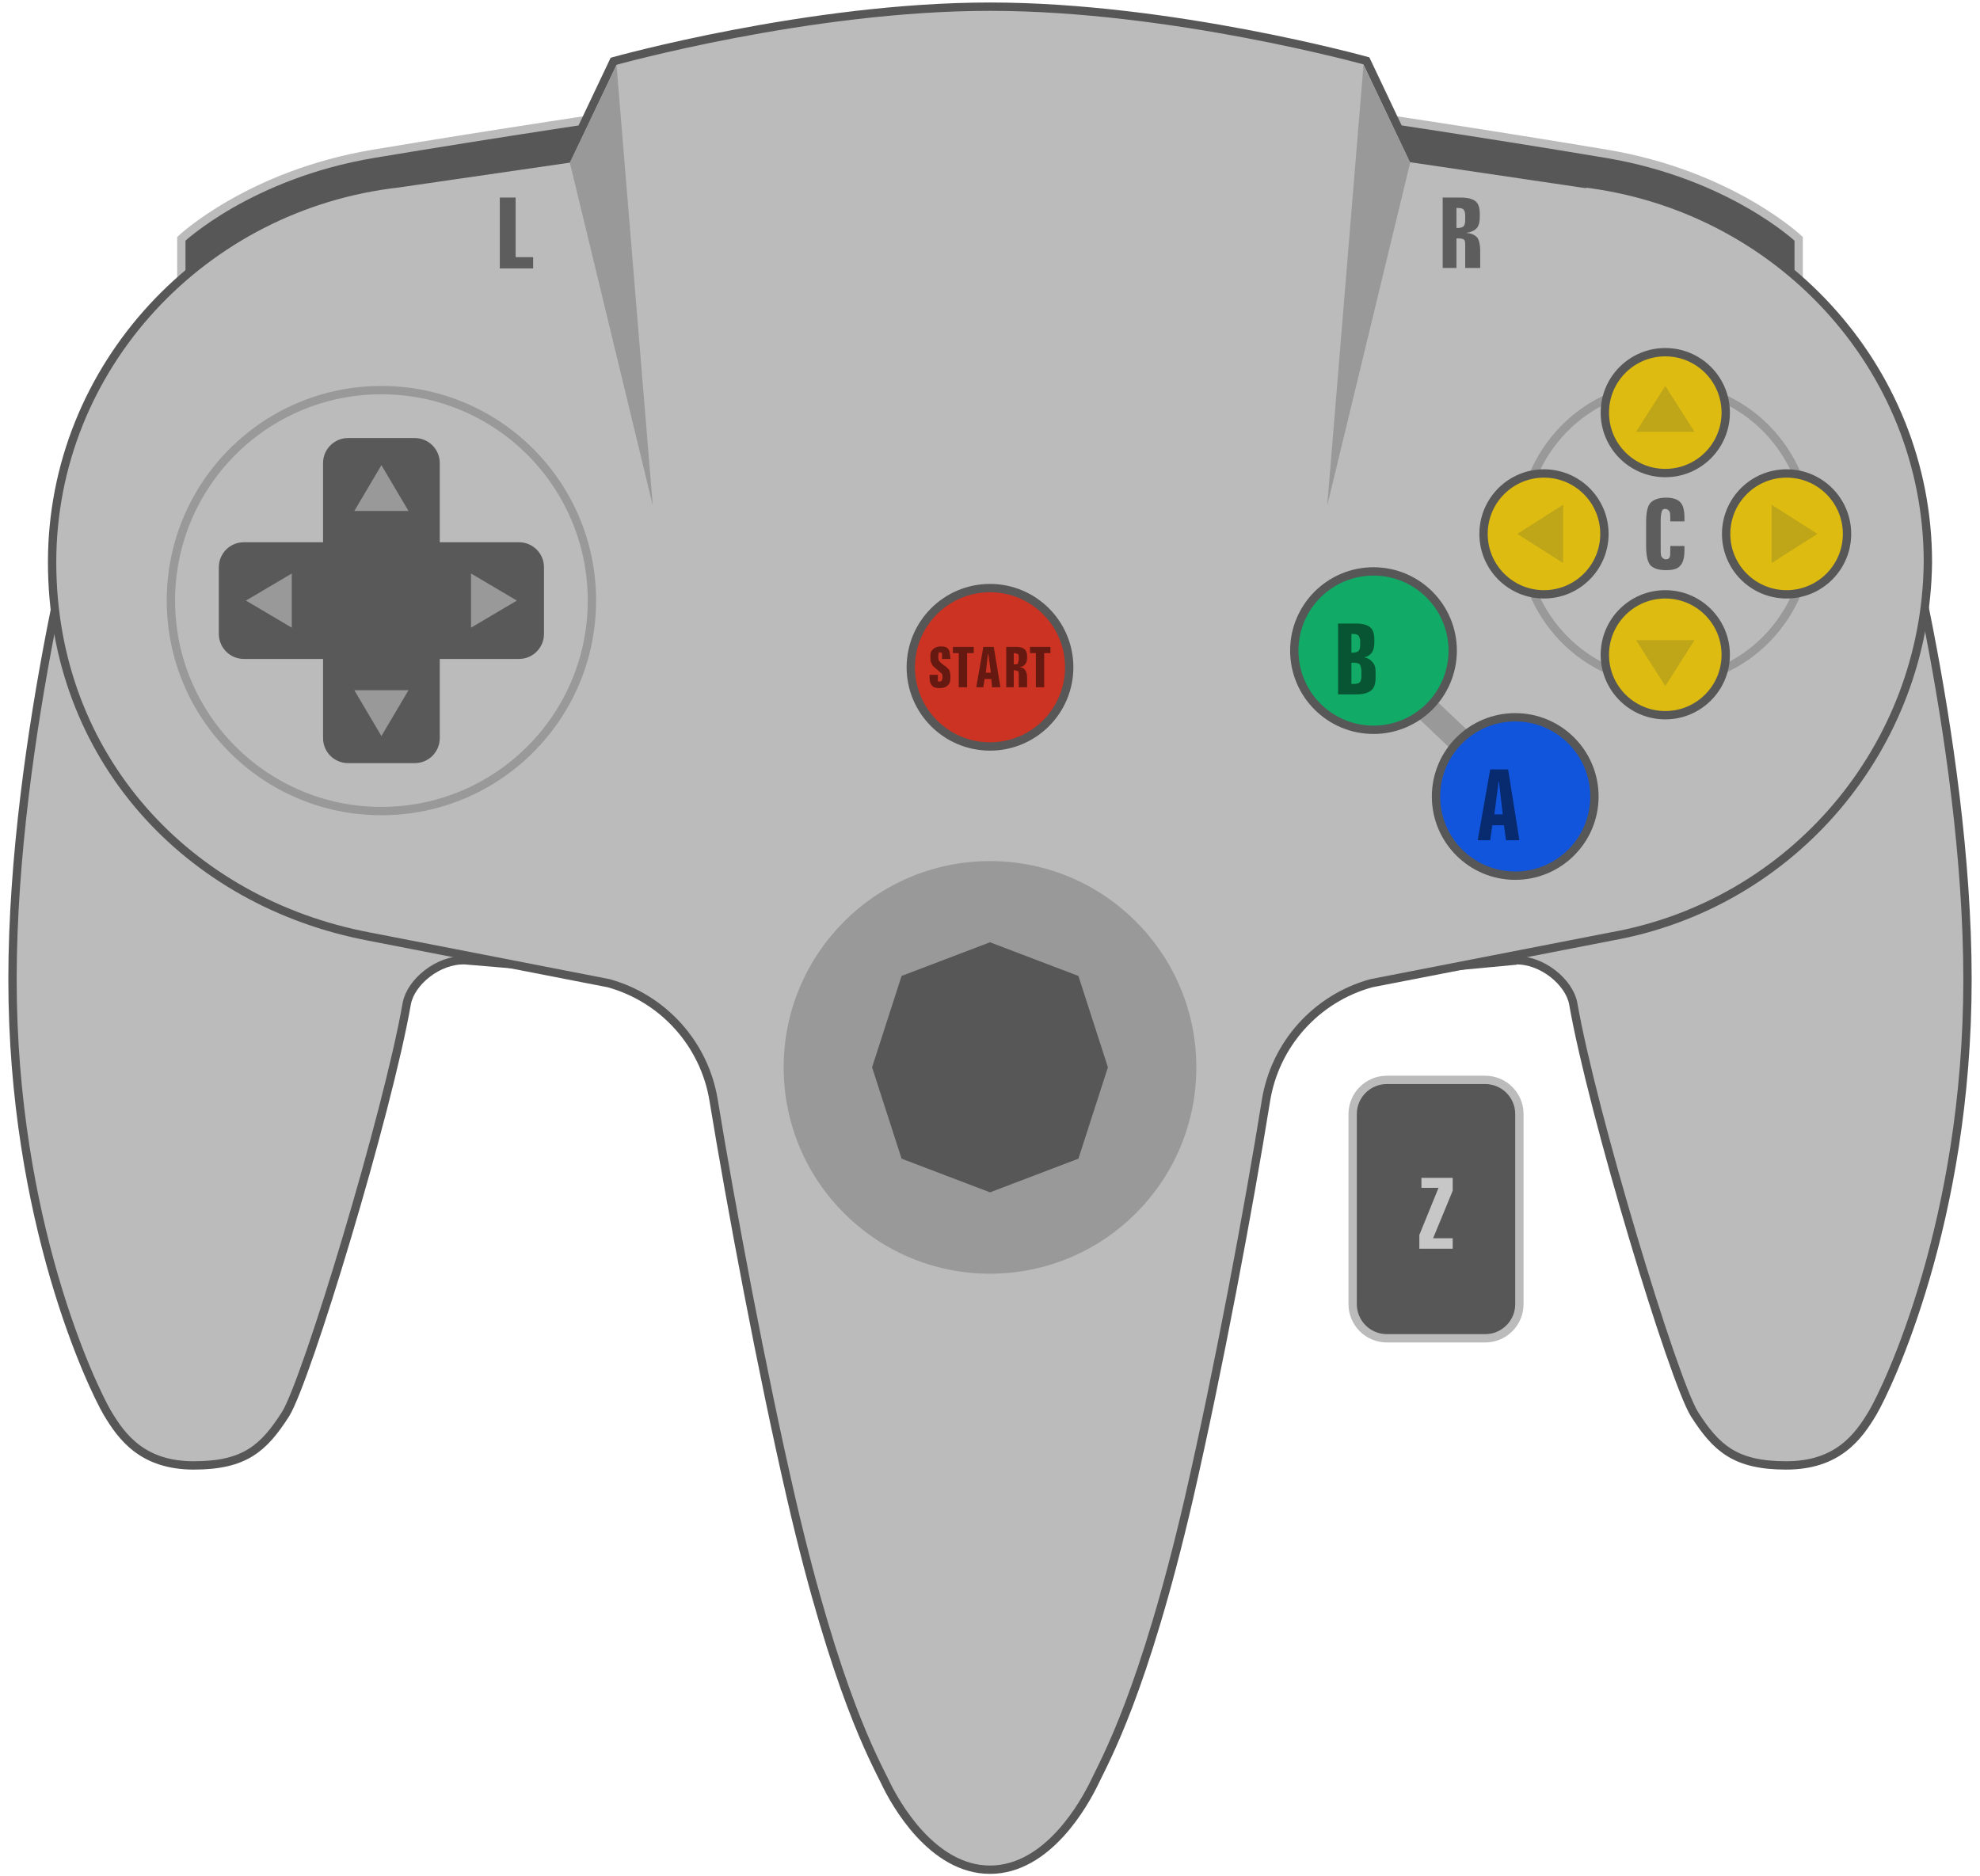
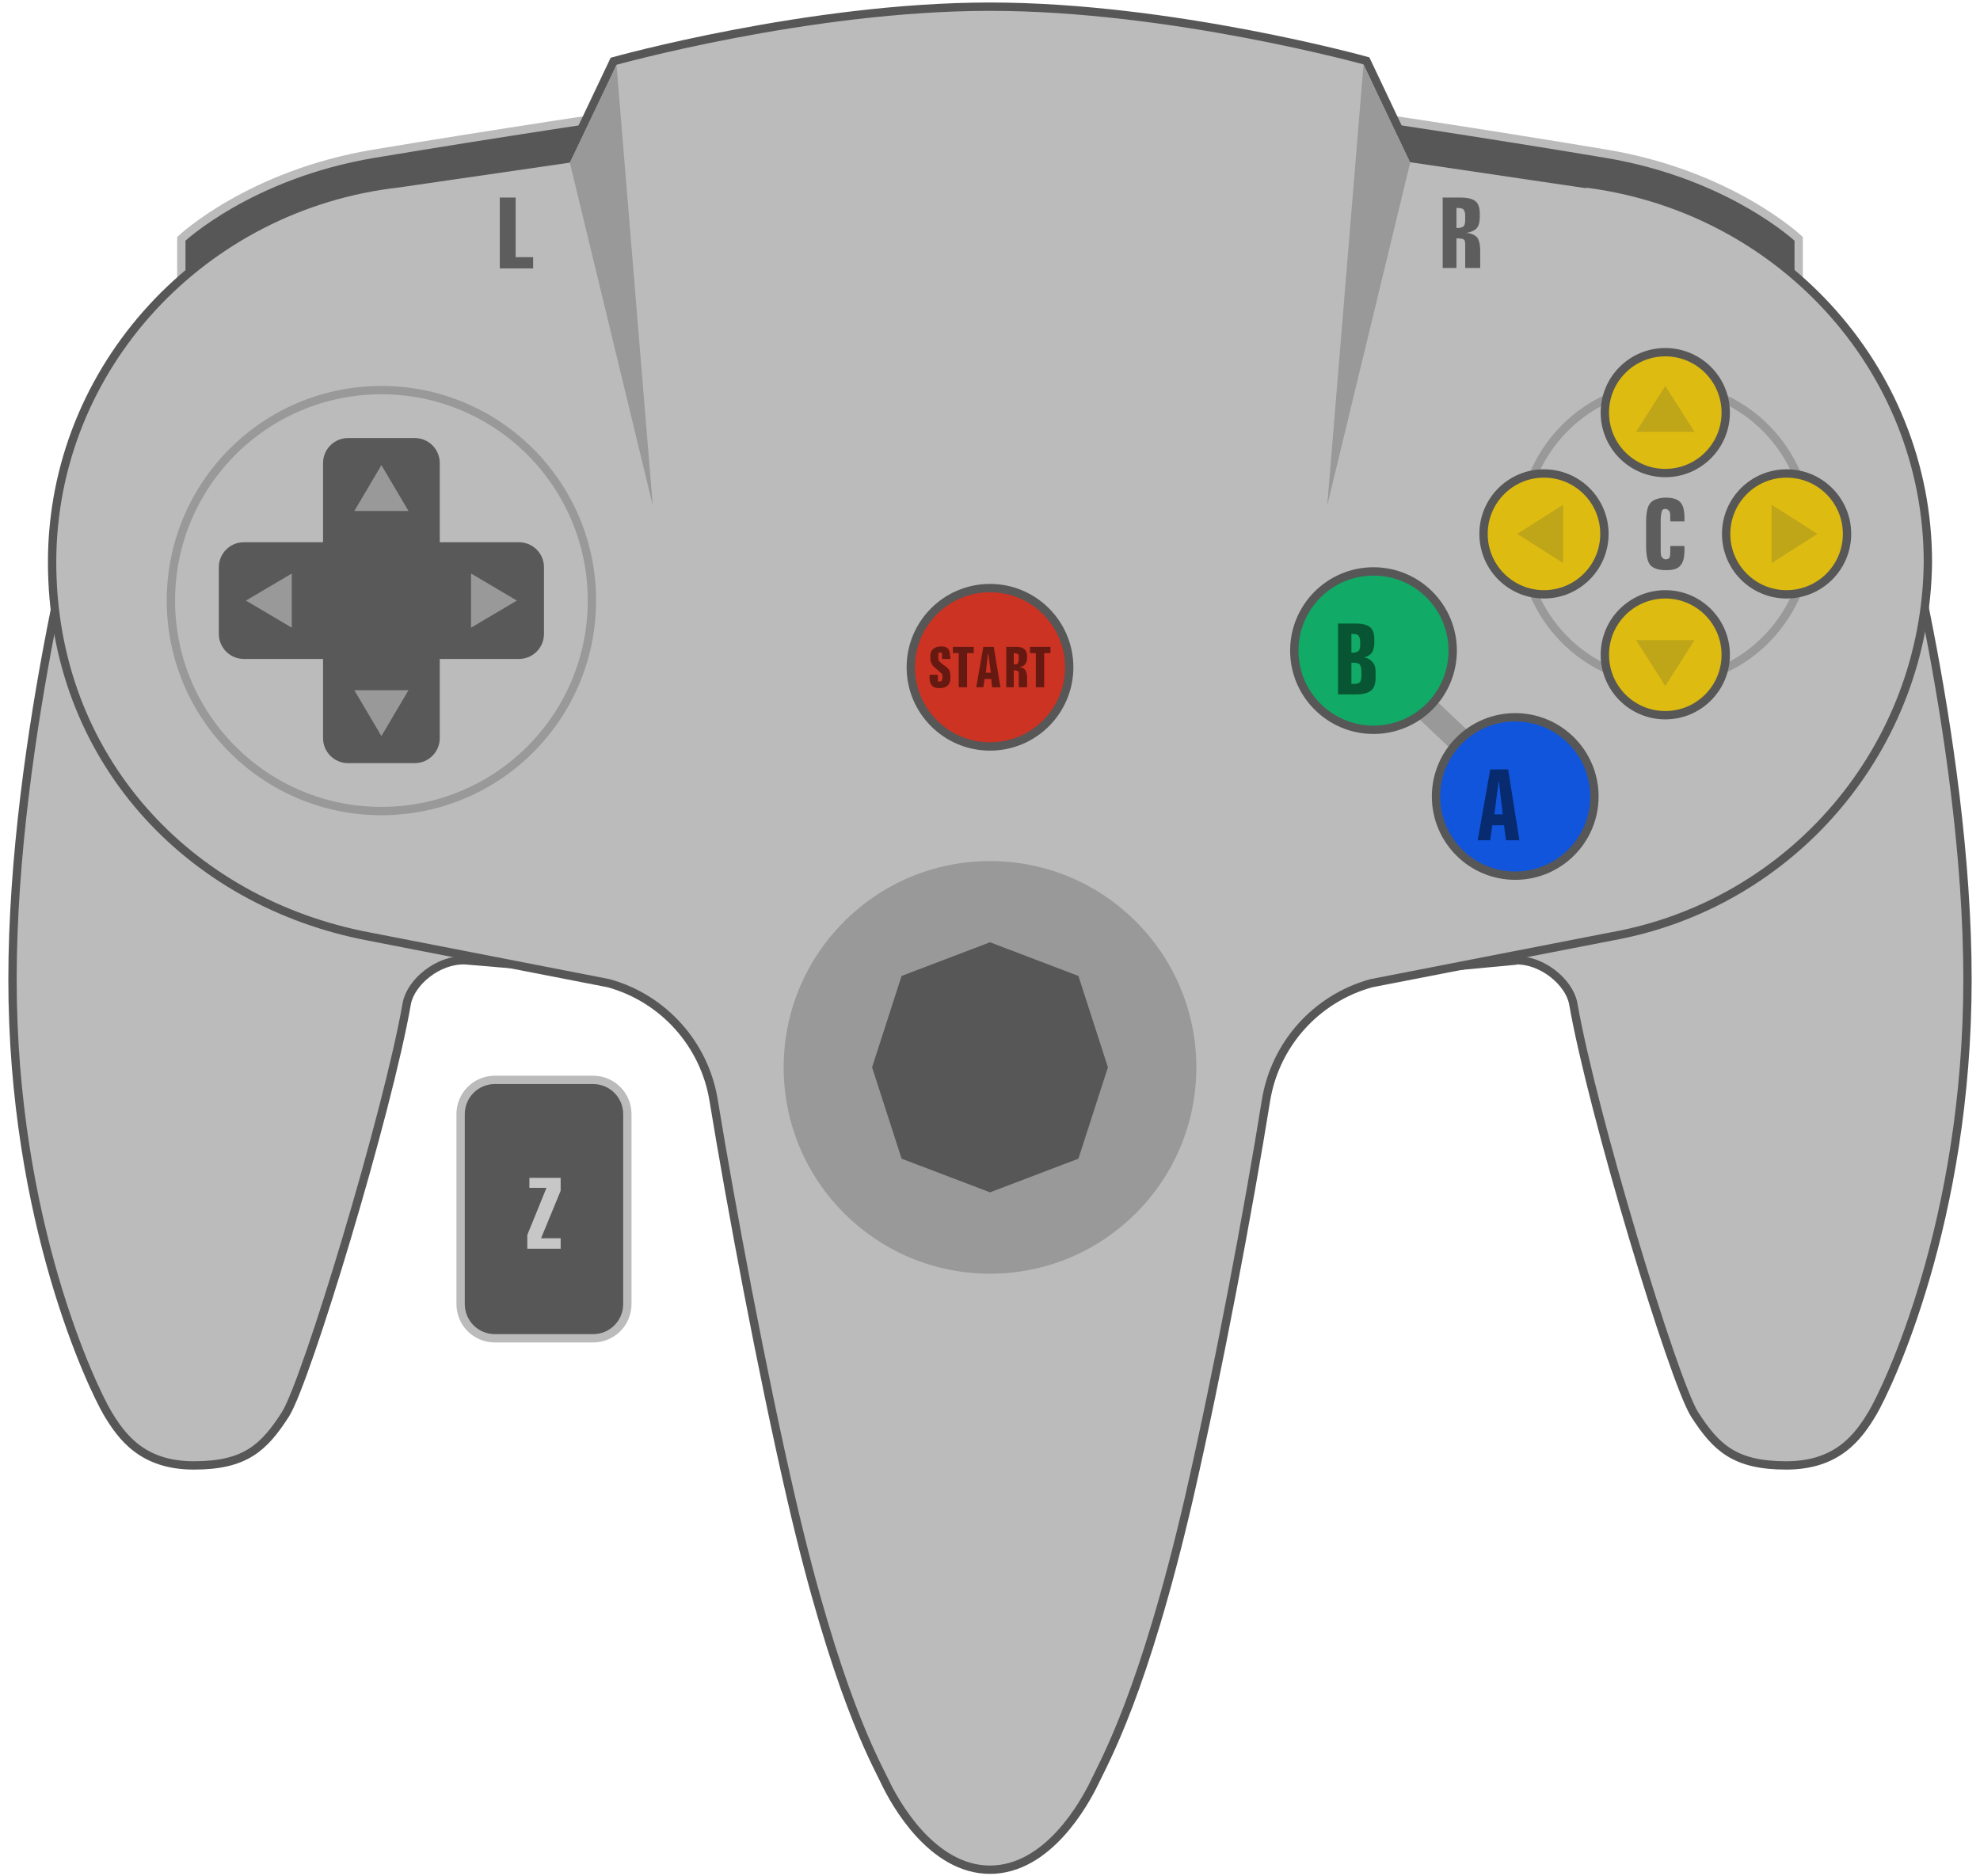
<svg xmlns="http://www.w3.org/2000/svg" version="1.1" viewBox="0 0 475 450">
  <defs>
    <style>.cls-1{fill:#575757}.cls-12{fill:none;stroke:#999}.cls-8{stroke:#575757}.cls-12,.cls-8{stroke-width:2px}.cls-15,.cls-1,.cls-16{fill-rule:evenodd}.cls-8{fill:#db1}.cls-15{fill:#999}.cls-20{fill:#595959}.cls-16{fill:#bfa518}.cls-22{opacity:.5}</style>
  </defs>
  <g id="Controller">
    <g id="triggers">
-       <rect x="324.5" y="259.1" width="40" height="62" rx="8.2" ry="8.2" style="fill:#575757;stroke-width:2px;stroke:#bbb" />
+       <rect x="110.5" y="259.1" width="40" height="62" rx="8.2" ry="8.2" style="fill:#575757;stroke-width:2px;stroke:#bbb" />
      <path d="M43.5 79V57.3s16.3-15.4 46.1-20.4c29.9-5 61.7-9.7 61.7-9.7l5.2 33.3-113 18.7Z" style="fill-rule:evenodd;fill:#575757;stroke-width:2px;stroke:#bbb" />
      <path d="m431.5 79v-21.7s-16.3-15.4-46.1-20.4-61.6-9.7-61.6-9.7l-5.3 33.3 113 18.7z" style="fill-rule:evenodd;fill:#575757;stroke-width:2px;stroke:#bbb" />
    </g>
    <g id="shell">
      <path d="M111.5 230.4c-6.4-.2-12.9 5.2-13.9 10.3-4.6 26.4-24 90.4-29.1 98.6-5.2 8.1-9.7 12.3-22 12.3s-17.3-6.8-20.8-12.7C22.2 332.9 3 293.2 3 235s18.5-124.4 18.5-124.4h216l-61.9 125.2-64-5.4Zm252 0c6.4-.2 12.9 5.2 13.9 10.3 4.6 26.4 24 90.4 29.1 98.6 5.2 8.1 9.7 12.3 22 12.3s17.3-6.8 20.8-12.7c3.5-6 22.7-45.7 22.7-103.9 0-58.1-18.5-124.4-18.5-124.4h-216l61.9 125.9 64-6Z" style="fill-rule:evenodd;fill:#bbb;stroke-width:2px;stroke:#575757" />
      <path d="m379.5 44-40.6-6-11.1-23.4s-46.8-13-90.3-13-90.3 13.1-90.3 13.1l-11.1 23.4-40.6 5.9c-46.7 5.3-83 44-83 90.9s32.7 81.6 76 89.8l57.5 11.2a35 35 0 0125.2 28.1c4.2 25.6 11.5 64.7 18.6 95.5 10.8 46.7 20.1 63 22.5 68 2.4 5.1 11.3 21.1 25.2 21.1s22.7-16 25.1-21c2.4-5.1 11.8-21.4 22.6-68 7.1-30.9 14.4-70 18.5-95.5a35 35 0 0125.3-28.2l57.5-11.2a92.2 92.2 0 0076-89.8c0-47-36.3-85.6-83-91z" style="fill-rule:evenodd;fill:#bbb;stroke-width:2px;stroke:#575757" />
      <path d="m337 165.1 19 18" style="fill:none;stroke-width:6px;stroke:#999" />
      <circle cx="91.5" cy="144.1" r="50.5" style="fill:none;stroke-width:2px;stroke:#999" />
      <circle cx="237.5" cy="256.1" r="49.5" style="fill:#999" />
      <path class="cls-15" d="m136.7 39 19.9 82.3-8.7-105.7L136.7 39zm201.6 0-19.9 82.3 8.7-105.7L338.3 39z" />
      <ellipse cx="399.5" cy="128.1" rx="34.5" ry="35.5" style="fill:none;stroke-width:2px;stroke:#999" />
      <polygon class="cls-1" points="237.5 226.08 216.29 234.16 209.21 256.08 216.29 278 237.5 286.08 258.71 278 265.79 256.08 258.71 234.16" />
    </g>
    <g>
      <circle cx="91.7" cy="144.8" r="7.7" style="fill:#9e9ca1" />
      <circle cx="237.5" cy="160.1" r="19" style="fill:#c32;stroke-width:2px;stroke:#575757" />
      <circle cx="363.5" cy="191.1" r="19" style="fill:#15d;stroke-width:2px;stroke:#575757" />
      <circle cx="329.5" cy="156.1" r="19" style="fill:#1a6;stroke-width:2px;stroke:#575757" />
      <rect class="cls-20" x="52.5" y="130.1" width="78" height="28" rx="6" ry="6" />
      <rect class="cls-20" x="77.5" y="105.1" width="28" height="78" rx="6" ry="6" />
      <circle class="cls-8" cx="428.6" cy="128.1" r="14.5" />
      <circle class="cls-8" cx="370.4" cy="128.1" r="14.5" />
      <circle class="cls-8" cx="399.5" cy="99" r="14.5" />
      <circle class="cls-8" cx="399.5" cy="157.1" r="14.5" />
    </g>
    <g id="letters">
      <path d="m346 47.4h4.4c1.6 0 2.9.3 3.6.9s1 1.6 1 3v.7c0 1.2-.2 2.1-.7 2.7s-1.4 1-2.6 1.2c1.2 0 2.1.5 2.6 1s.8 1.8.8 3.3v4.1h-3.6v-5.2c0-.8 0-1.4-.3-1.6-.2-.2-.7-.3-1.4-.3h-.4v7.1h-3.3v-17zm3.4 2.5v4.8h.3c.7 0 1.2-.2 1.4-.4.3-.3.4-.8.4-1.6v-.9c0-.7-.1-1.2-.4-1.5-.2-.3-.7-.4-1.4-.4z" style="opacity:.5" />
      <path d="m120 47.4h3.7v14.3h4.2v2.7h-8v-17z" style="opacity:.5" />
-       <path transform="translate(214)" d="M126.9 282.6h7.6v3.1l-4.7 11.4h4.7v2.5h-8v-3.3l4.6-11.3H127v-2.4Z" style="fill:#c7c7c7" />
+       <path d="M126.9 282.6h7.6v3.1l-4.7 11.4h4.7v2.5h-8v-3.3l4.6-11.3H127v-2.4Z" style="fill:#c7c7c7" />
      <path d="m321 149.6h4.2c1.6 0 2.8.3 3.5.9s1 1.6 1 3v.7c0 1-.2 1.8-.6 2.4-.4.5-1 1-1.9 1.1 1 .2 1.6.6 2 1.1.6.6.8 1.4.8 2.3v1.5c0 1.4-.3 2.4-1 3-.8.7-2 1-3.6 1h-4.4zm3.2 2.5v4.5h.3c.7 0 1.1-.2 1.4-.4.3-.3.4-.8.4-1.4v-1c0-.6-.2-1-.4-1.3-.3-.3-.7-.4-1.4-.4zm0 6.9v5.1h.4c.7 0 1.3-.1 1.6-.4s.4-.9.4-1.6v-1c0-.8-.2-1.4-.4-1.7-.3-.3-.9-.4-1.6-.4z" style="opacity:.5" />
      <path d="m357.5 184.6h4.3l2.7 17h-3.2l-.5-3.6h-2.8l-.5 3.6h-3zm2 3-1 7.8h2l-.9-7.9z" style="opacity:.5" />
      <path d="m228 157.4v.7h-2v-1.4l-.5-.2c-.2 0-.3 0-.3.2l-.1.5v.7l.1.6.7.7.8.6.2.1.8.8.2.6.1.8v.6c0 .8-.2 1.4-.7 1.8-.4.4-1 .6-1.9.6s-1.5-.2-1.8-.6c-.4-.4-.6-1-.6-1.9v-.7h2v1.5c0 .2.3.1.5.1l.4-.1.2-.7v-.3c0-.3 0-.6-.2-.8l-1.6-1.4c-.4-.3-.7-.6-.8-1a2 2 0 01-.3-1.1v-.9c0-.6.2-1.1.7-1.5s1-.6 1.8-.6 1.3.1 1.7.5.5 1 .5 1.8zm.7-2.2h4.9v1.5h-1.6v8.2h-2v-8.2h-1.4v-1.5zm7.3 0h2.4l1.6 9.7h-2l-.2-2h-1.6l-.3 2h-1.7l1.7-9.7zm1 1.7-.5 4.5h1.2l-.6-4.5zm4.4-1.7h2.4c.9 0 1.6.2 2 .6.4.3.6.9.6 1.7v.4c0 .7-.2 1.2-.5 1.5-.3.4-.7.6-1.4.7.7 0 1.2.3 1.4.6.3.4.5 1 .5 1.9v2.3h-2v-3c0-.4 0-.7-.2-.9l-.8-.2h-.2v4.1h-1.8zm1.8 1.5v2.7h.2c.4 0 .6 0 .8-.2l.2-.9v-.5c0-.4 0-.7-.2-.9l-.8-.2zm3.9-1.5h4.9v1.5h-1.5v8.2h-2v-8.2h-1.4z" style="opacity:.5" />
      <path class="cls-22" d="m404.1 124.4v.7h-3.4v-.4c0-1 0-1.7-.2-2s-.5-.6-1-.6-.7.2-.8.5-.3 1-.3 2.1v7c0 1 0 1.7.3 2s.5.5.9.5.7-.1.9-.4.2-1 .2-1.9v-.9h3.4v1c0 1.7-.3 3-1 3.7-.6.8-1.8 1.1-3.4 1.1-1.8 0-3-.4-3.8-1.2-.7-.9-1-2.4-1-4.7v-5.5c0-2.3.3-3.9 1-4.7s2-1.3 3.8-1.3c1.6 0 2.8.4 3.4 1.1.7.7 1 2 1 3.8z" />
      <path class="cls-16" d="m392.5 153.6 7 11 7-11zm14-50h-14l7-11zm18.5 31.5v-14l11 7zm-50-14-11 7 11 7z" />
      <path class="cls-15" d="m98 165.6-6.5 11-6.5-11zm-6.5-54 6.5 11h-13zm32.5 32.5-11 6.5v-13zm-54 6.5-11-6.5 11-6.5z" />
    </g>
  </g>
</svg>
